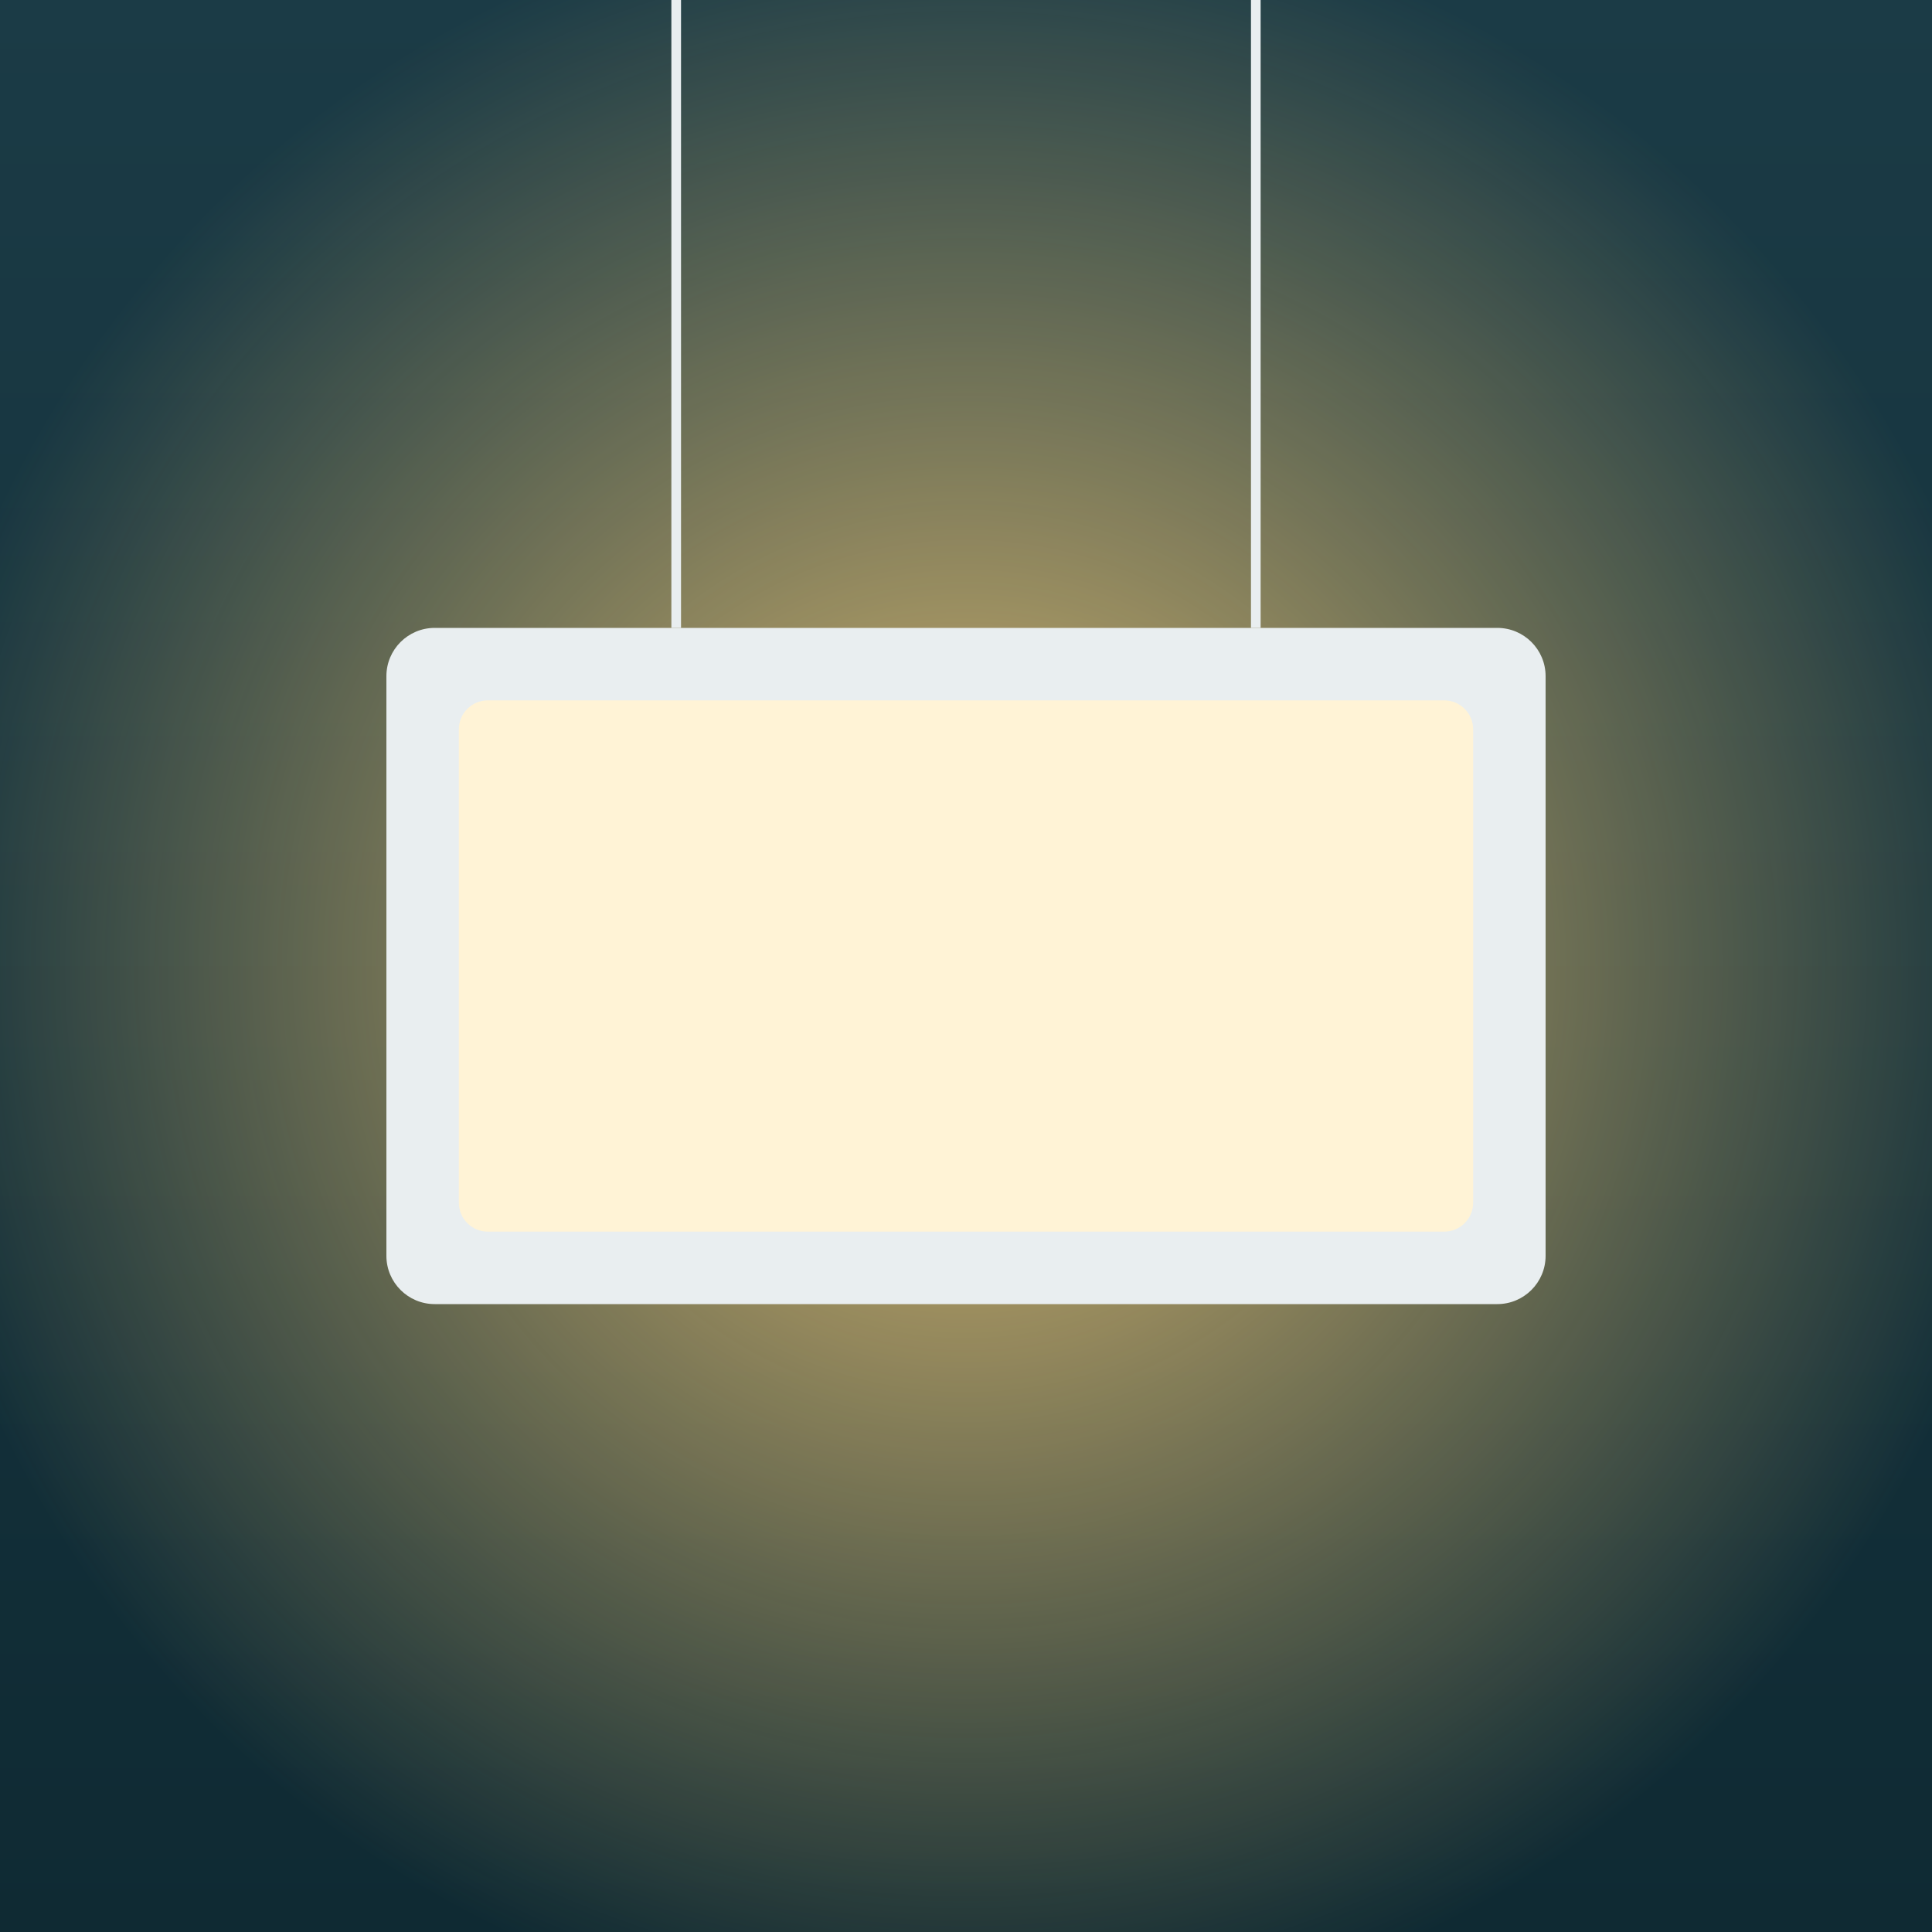
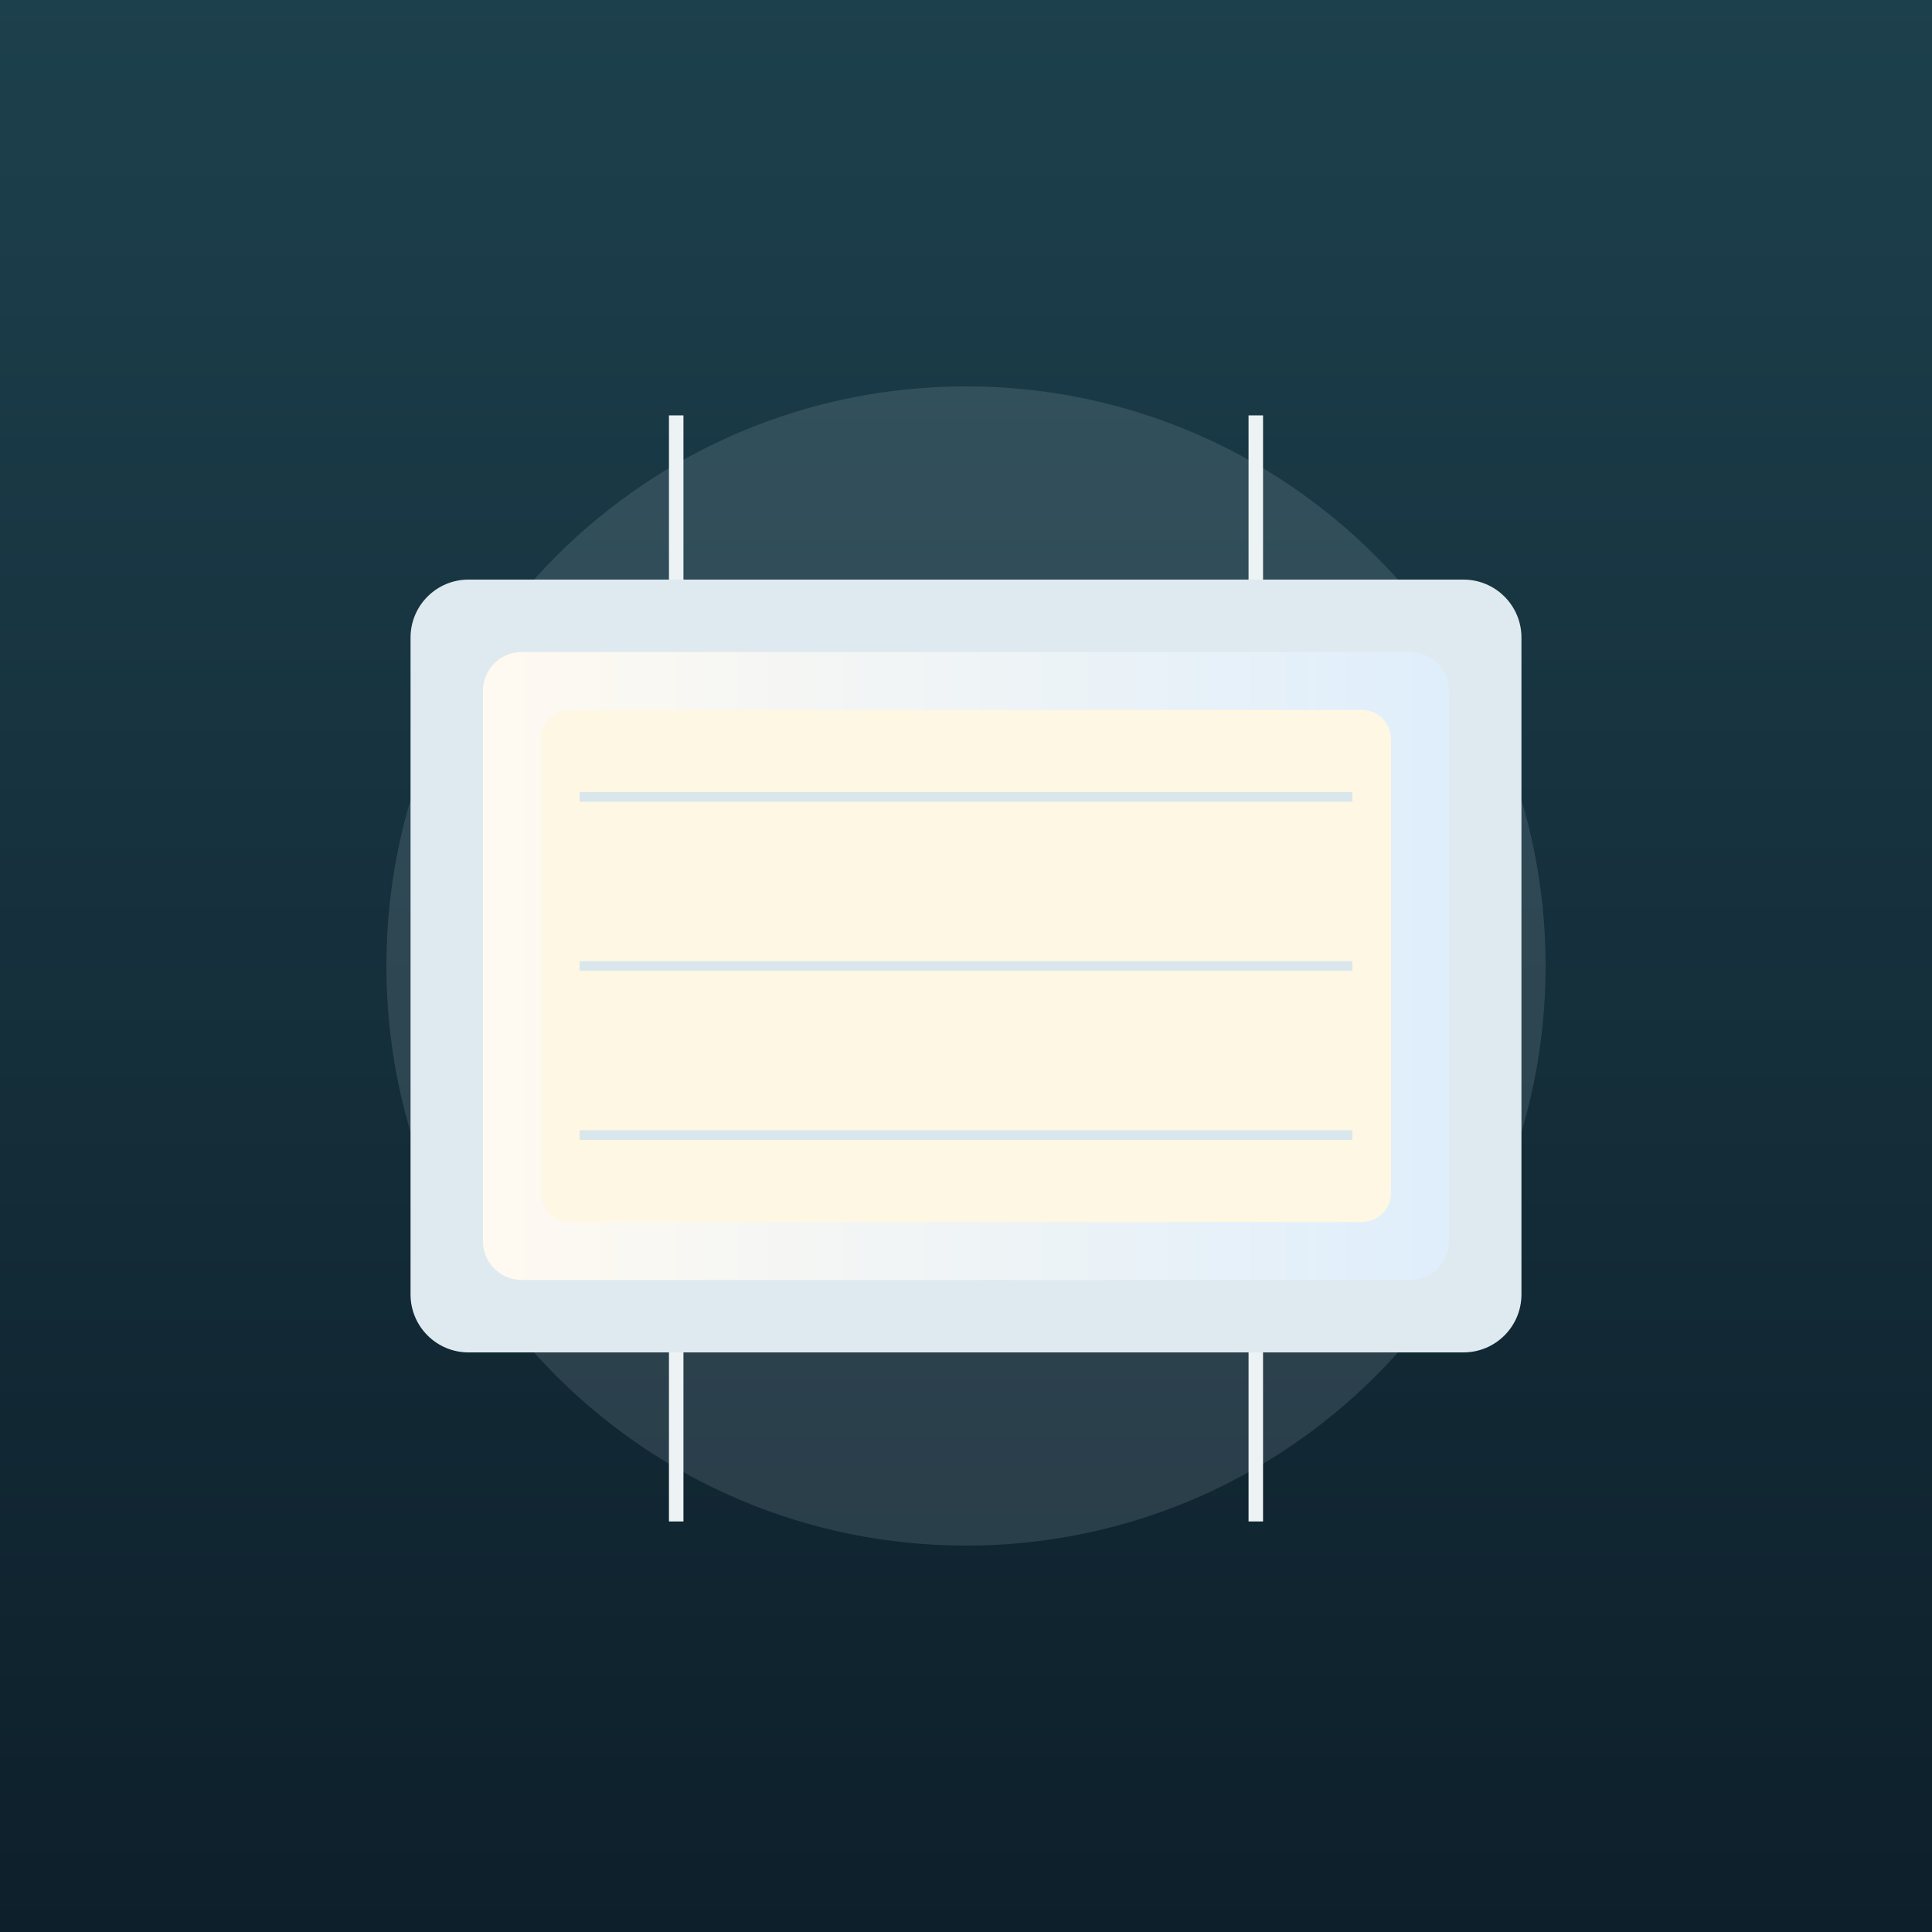
<svg xmlns="http://www.w3.org/2000/svg" viewBox="0 0 400 400">
  <defs>
-     <radialGradient id="g" cx="50%" cy="50%" r="55%">
-       <stop offset="0" stop-color="#ffd27a" stop-opacity=".85" />
-       <stop offset="1" stop-color="#ffd27a" stop-opacity="0" />
-     </radialGradient>
-     <linearGradient id="b" x1="0" y1="0" x2="0" y2="1">
-       <stop offset="0" stop-color="#1b3b46" />
-       <stop offset="1" stop-color="#0f2a33" />
+     <linearGradient id="bg" x1="0" y1="0" x2="0" y2="1">
+       <stop offset="0" stop-color="#1d404d" />
+       <stop offset="1" stop-color="#0d1f2a" />
+     </linearGradient>
+     <linearGradient id="panel" x1="0" y1="0" x2="1" y2="0">
+       <stop offset="0" stop-color="#fffaf1" />
+       <stop offset="1" stop-color="#dfeefb" />
    </linearGradient>
  </defs>
-   <rect width="400" height="400" fill="url(#b)" />
-   <rect width="400" height="400" fill="url(#g)" />
-   <rect x="80" y="130" width="240" height="140" rx="10" fill="#e9eef0" />
-   <rect x="95" y="145" width="210" height="110" rx="6" fill="#fff3d6" />
-   <line x1="140" y1="0" x2="140" y2="130" stroke="#e9eef0" stroke-width="2" />
-   <line x1="260" y1="0" x2="260" y2="130" stroke="#e9eef0" stroke-width="2" />
+   <rect width="400" height="400" fill="url(#bg)" />
+   <circle cx="200" cy="200" r="120" fill="#e8f5ff" opacity="0.12" />
+   <rect x="85" y="120" width="230" height="160" rx="12" fill="#dfeaf0" />
+   <rect x="100" y="135" width="200" height="130" rx="8" fill="url(#panel)" />
+   <rect x="112" y="147" width="176" height="106" rx="6" fill="#fef7e3" />
+   <line x1="140" y1="120" x2="140" y2="86" stroke="#edf2f4" stroke-width="3" />
+   <line x1="260" y1="120" x2="260" y2="86" stroke="#edf2f4" stroke-width="3" />
+   <line x1="140" y1="280" x2="140" y2="315" stroke="#edf2f4" stroke-width="3" />
+   <line x1="260" y1="280" x2="260" y2="315" stroke="#edf2f4" stroke-width="3" />
+   <g opacity="0.8">
+     <line x1="120" y1="165" x2="280" y2="165" stroke="#d0e4f0" stroke-width="2" />
+     <line x1="120" y1="200" x2="280" y2="200" stroke="#d0e4f0" stroke-width="2" />
+     <line x1="120" y1="235" x2="280" y2="235" stroke="#d0e4f0" stroke-width="2" />
+   </g>
</svg>
